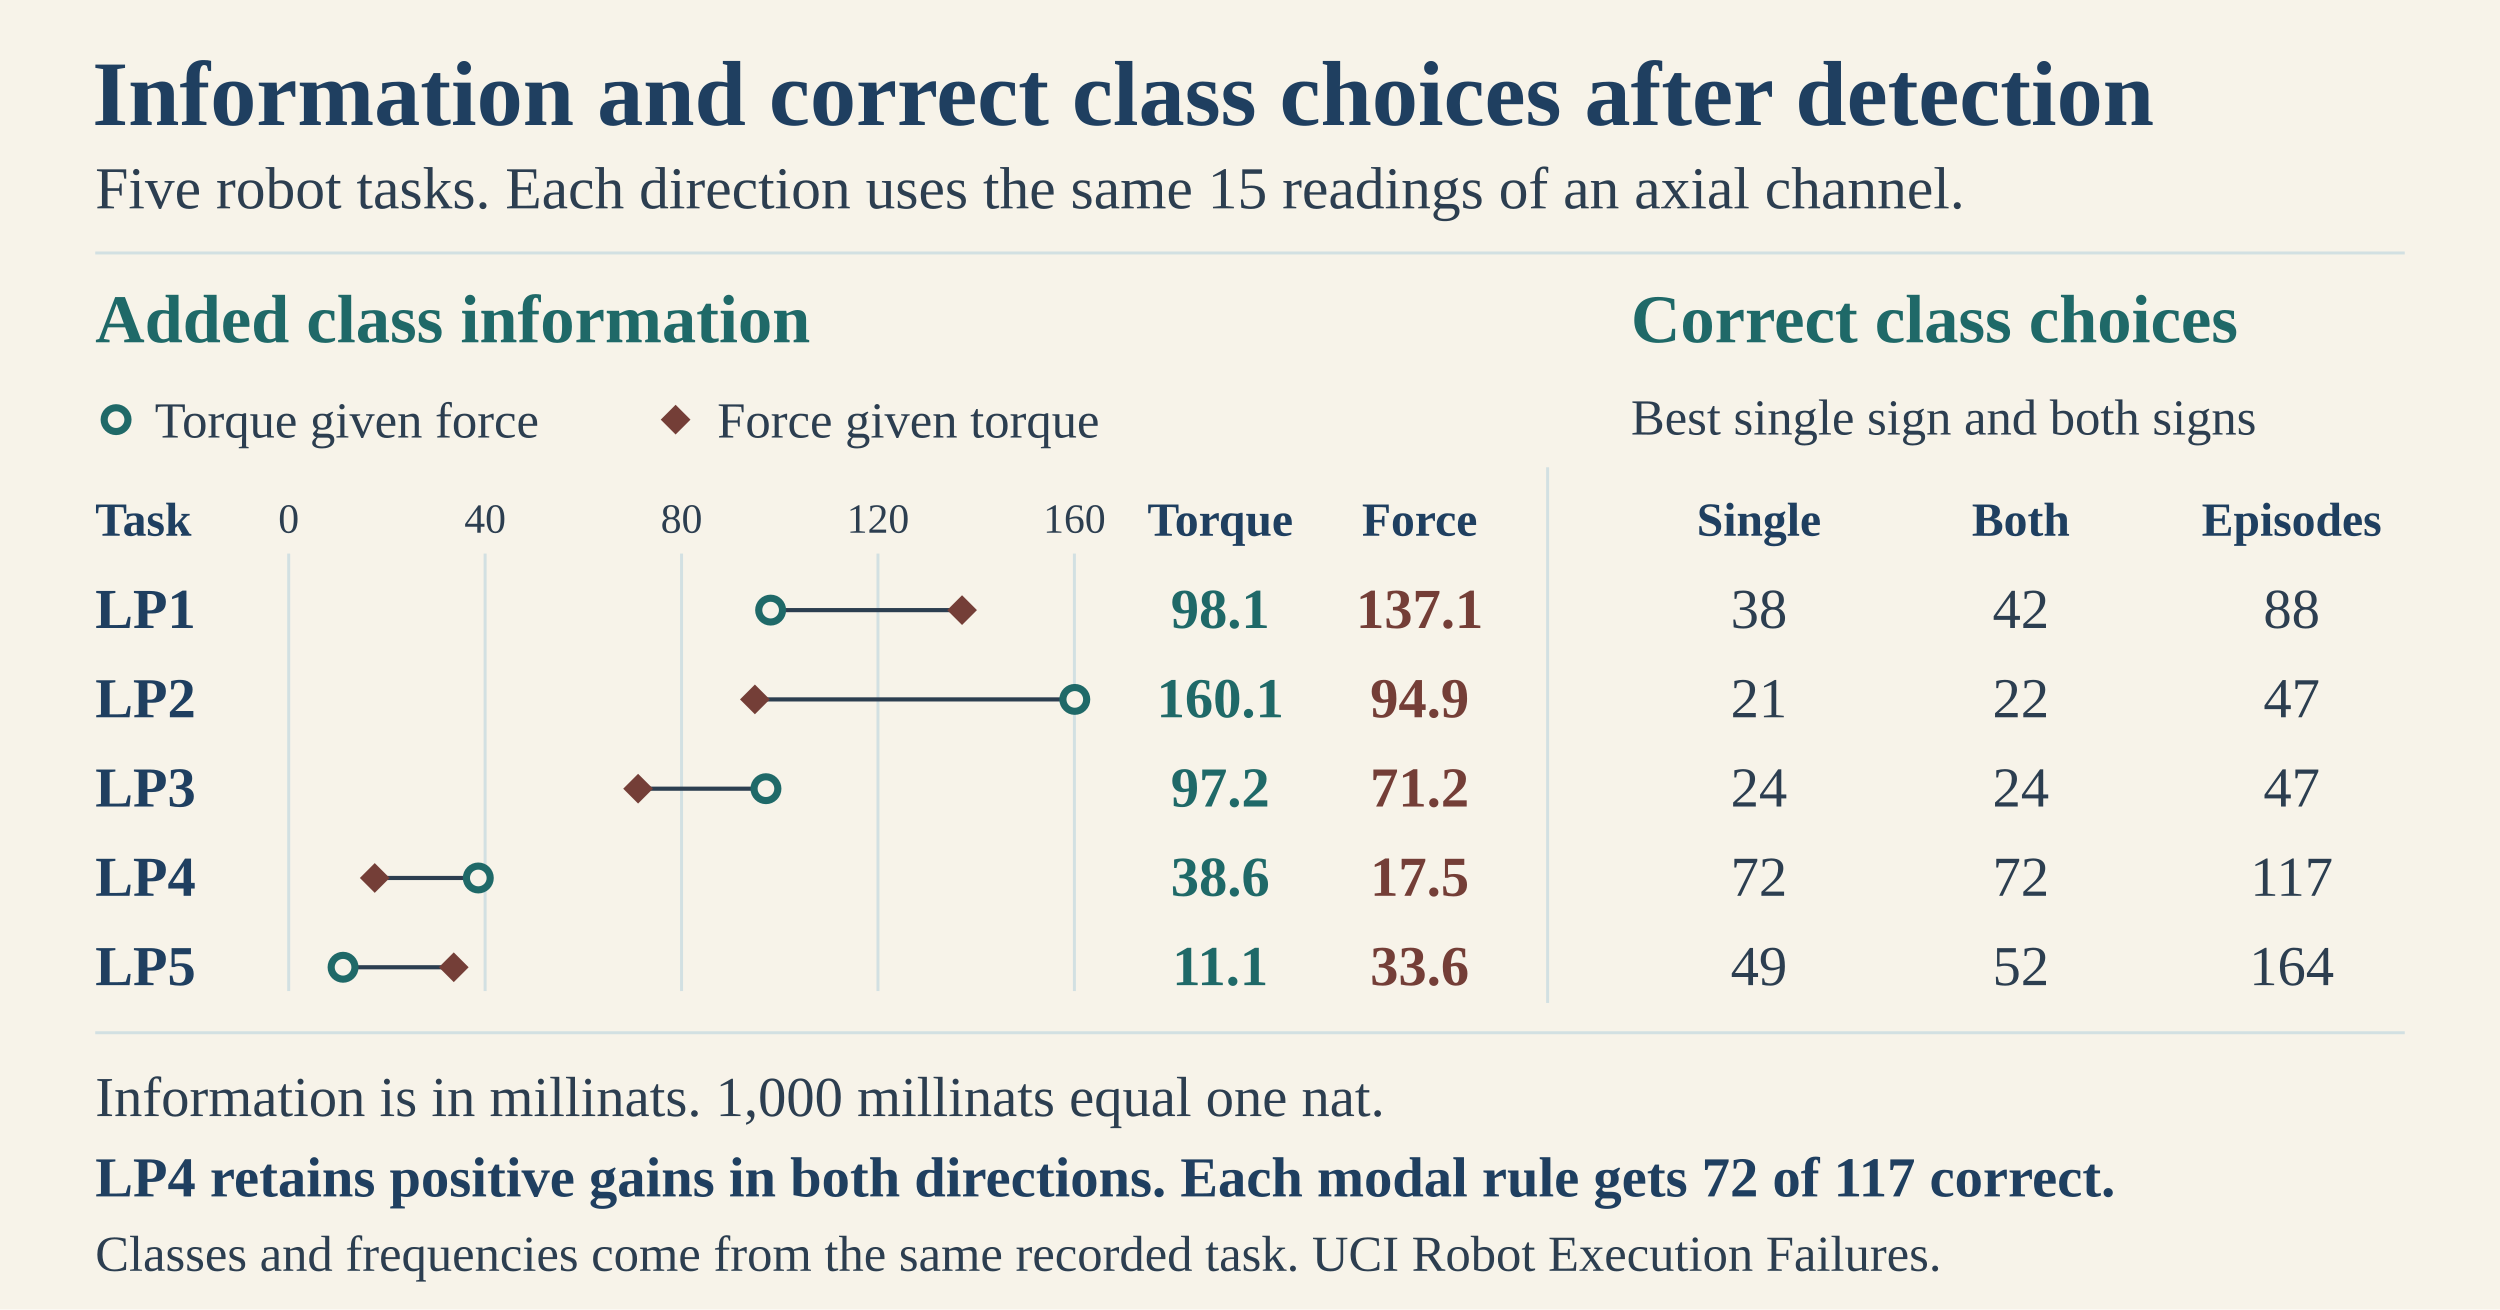
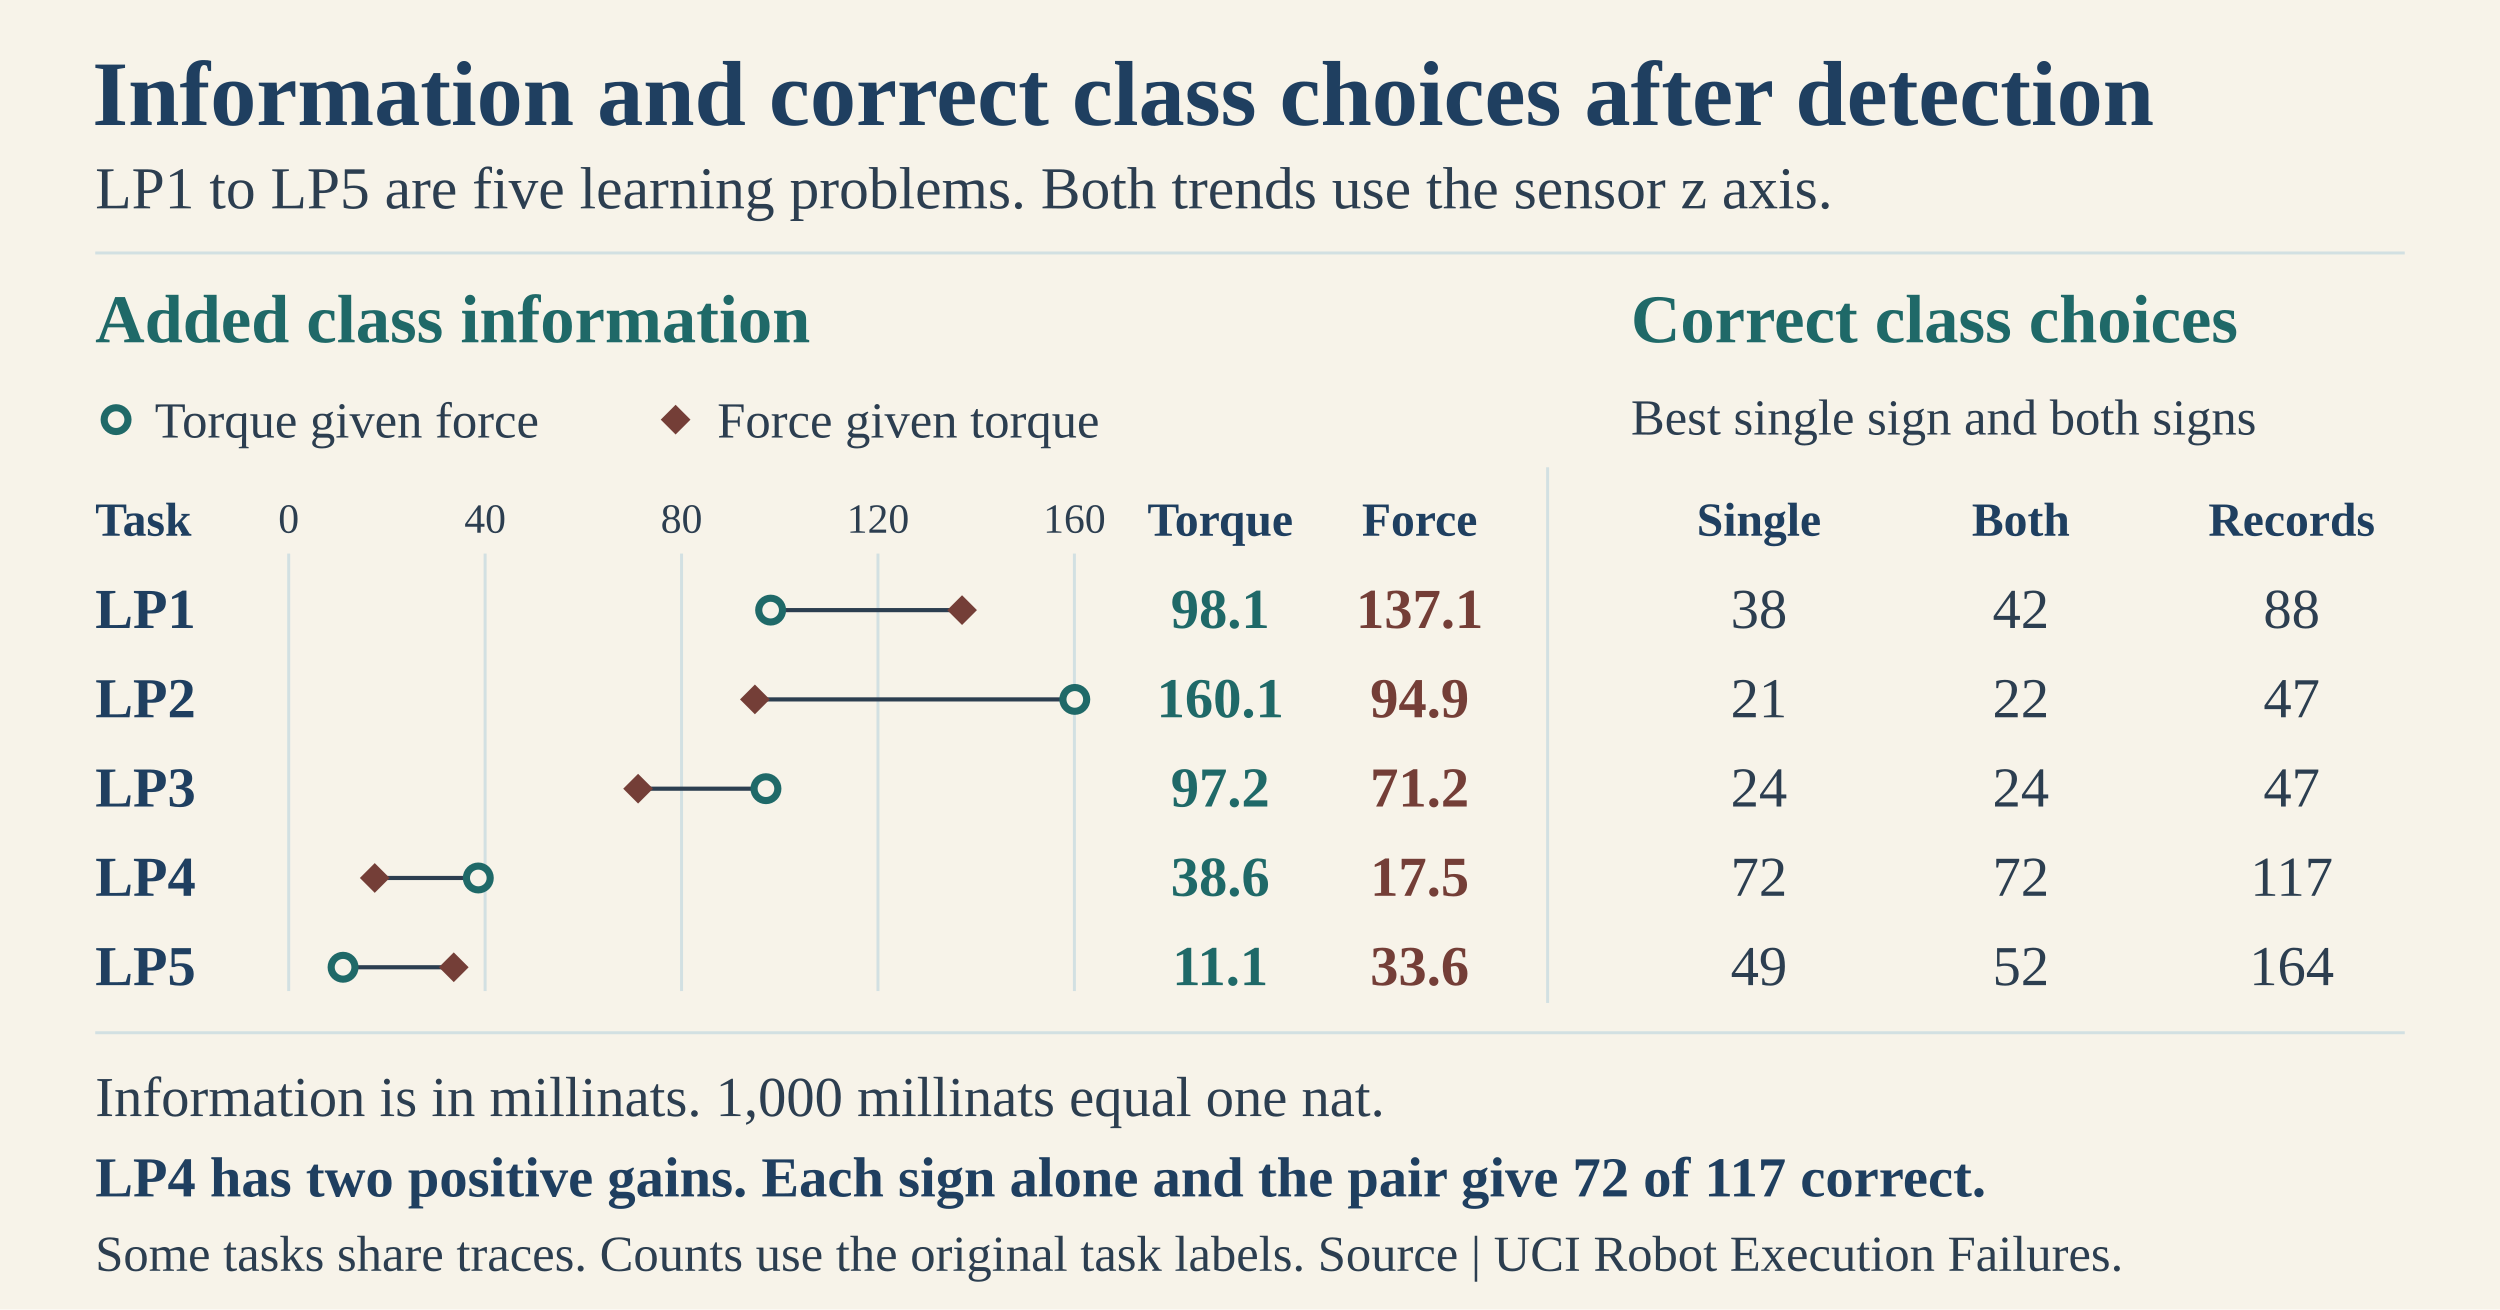
<svg xmlns="http://www.w3.org/2000/svg" width="840" height="440" viewBox="0 0 840 440" role="img" aria-labelledby="title desc">
  <rect width="840" height="440" fill="#F7F3E9" />
  <g font-family="Source Sans Pro, Source Sans 3, Arial, sans-serif">
    <text x="31" y="42" text-anchor="start" font-size="31" fill="#1F3F60" font-weight="600">Information and correct class choices after detection</text>
-     <text x="32" y="70" text-anchor="start" font-size="20" fill="#2C3E50" font-weight="400">Five robot tasks. Each direction uses the same 15 readings of an axial channel.</text>
+     <text x="32" y="70" text-anchor="start" font-size="20" fill="#2C3E50" font-weight="400">LP1 to LP5 are five learning problems. Both trends use the sensor z axis.</text>
    <line x1="32" y1="85" x2="808" y2="85" stroke="#D2E0E2" stroke-width="1" />
    <text x="32" y="115" text-anchor="start" font-size="23" fill="#1F6968" font-weight="600">Added class information</text>
    <text x="548" y="115" text-anchor="start" font-size="23" fill="#1F6968" font-weight="600">Correct class choices</text>
    <circle cx="39.00" cy="141" r="4" stroke="#1F6968" fill="#F7F3E9" stroke-width="2.4" />
    <text x="52" y="147" text-anchor="start" font-size="17" fill="#2C3E50" font-weight="400">Torque given force</text>
    <path d="M227.00 136 l5 5 l-5 5 l-5 -5 z" fill="#743E37" />
    <text x="241" y="147" text-anchor="start" font-size="17" fill="#2C3E50" font-weight="400">Force given torque</text>
    <text x="548" y="146" text-anchor="start" font-size="17" fill="#2C3E50" font-weight="400">Best single sign and both signs</text>
    <text x="32" y="180" text-anchor="start" font-size="16" fill="#1F3F60" font-weight="600">Task</text>
    <text x="410" y="180" text-anchor="middle" font-size="16" fill="#1F3F60" font-weight="600">Torque</text>
    <text x="477" y="180" text-anchor="middle" font-size="16" fill="#1F3F60" font-weight="600">Force</text>
    <text x="591" y="180" text-anchor="middle" font-size="16" fill="#1F3F60" font-weight="600">Single</text>
    <text x="679" y="180" text-anchor="middle" font-size="16" fill="#1F3F60" font-weight="600">Both</text>
-     <text x="770" y="180" text-anchor="middle" font-size="16" fill="#1F3F60" font-weight="600">Episodes</text>
+     <text x="770" y="180" text-anchor="middle" font-size="16" fill="#1F3F60" font-weight="600">Records</text>
    <line x1="97.0" y1="186" x2="97.0" y2="333" stroke="#D2E0E2" stroke-width="1" />
    <text x="97.00" y="179" text-anchor="middle" font-size="14" fill="#2C3E50" font-weight="400">0</text>
    <line x1="163.0" y1="186" x2="163.0" y2="333" stroke="#D2E0E2" stroke-width="1" />
    <text x="163.00" y="179" text-anchor="middle" font-size="14" fill="#2C3E50" font-weight="400">40</text>
    <line x1="229.0" y1="186" x2="229.0" y2="333" stroke="#D2E0E2" stroke-width="1" />
    <text x="229.00" y="179" text-anchor="middle" font-size="14" fill="#2C3E50" font-weight="400">80</text>
    <line x1="295.0" y1="186" x2="295.0" y2="333" stroke="#D2E0E2" stroke-width="1" />
    <text x="295.00" y="179" text-anchor="middle" font-size="14" fill="#2C3E50" font-weight="400">120</text>
    <line x1="361.0" y1="186" x2="361.0" y2="333" stroke="#D2E0E2" stroke-width="1" />
    <text x="361.00" y="179" text-anchor="middle" font-size="14" fill="#2C3E50" font-weight="400">160</text>
    <text x="32" y="211" text-anchor="start" font-size="19" fill="#1F3F60" font-weight="600">LP1</text>
    <line x1="258.93" y1="205" x2="323.25" y2="205" stroke="#2C3E50" stroke-width="1.4" />
    <circle cx="258.93" cy="205" r="4" stroke="#1F6968" fill="#F7F3E9" stroke-width="2.4" />
    <path d="M323.25 200 l5 5 l-5 5 l-5 -5 z" fill="#743E37" />
    <text x="410" y="211" text-anchor="middle" font-size="19" fill="#1F6968" font-weight="600">98.1</text>
    <text x="477" y="211" text-anchor="middle" font-size="19" fill="#743E37" font-weight="600">137.1</text>
    <text x="591" y="211" text-anchor="middle" font-size="19" fill="#2C3E50" font-weight="400">38</text>
    <text x="679" y="211" text-anchor="middle" font-size="19" fill="#2C3E50" font-weight="400">42</text>
    <text x="770" y="211" text-anchor="middle" font-size="19" fill="#2C3E50" font-weight="400">88</text>
    <text x="32" y="241" text-anchor="start" font-size="19" fill="#1F3F60" font-weight="600">LP2</text>
    <line x1="253.64" y1="235" x2="361.13" y2="235" stroke="#2C3E50" stroke-width="1.4" />
    <circle cx="361.13" cy="235" r="4" stroke="#1F6968" fill="#F7F3E9" stroke-width="2.4" />
    <path d="M253.64 230 l5 5 l-5 5 l-5 -5 z" fill="#743E37" />
    <text x="410" y="241" text-anchor="middle" font-size="19" fill="#1F6968" font-weight="600">160.1</text>
    <text x="477" y="241" text-anchor="middle" font-size="19" fill="#743E37" font-weight="600">94.9</text>
    <text x="591" y="241" text-anchor="middle" font-size="19" fill="#2C3E50" font-weight="400">21</text>
    <text x="679" y="241" text-anchor="middle" font-size="19" fill="#2C3E50" font-weight="400">22</text>
    <text x="770" y="241" text-anchor="middle" font-size="19" fill="#2C3E50" font-weight="400">47</text>
    <text x="32" y="271" text-anchor="start" font-size="19" fill="#1F3F60" font-weight="600">LP3</text>
    <line x1="214.40" y1="265" x2="257.36" y2="265" stroke="#2C3E50" stroke-width="1.4" />
    <circle cx="257.36" cy="265" r="4" stroke="#1F6968" fill="#F7F3E9" stroke-width="2.4" />
    <path d="M214.40 260 l5 5 l-5 5 l-5 -5 z" fill="#743E37" />
    <text x="410" y="271" text-anchor="middle" font-size="19" fill="#1F6968" font-weight="600">97.2</text>
    <text x="477" y="271" text-anchor="middle" font-size="19" fill="#743E37" font-weight="600">71.2</text>
    <text x="591" y="271" text-anchor="middle" font-size="19" fill="#2C3E50" font-weight="400">24</text>
    <text x="679" y="271" text-anchor="middle" font-size="19" fill="#2C3E50" font-weight="400">24</text>
    <text x="770" y="271" text-anchor="middle" font-size="19" fill="#2C3E50" font-weight="400">47</text>
    <text x="32" y="301" text-anchor="start" font-size="19" fill="#1F3F60" font-weight="600">LP4</text>
    <line x1="125.91" y1="295" x2="160.71" y2="295" stroke="#2C3E50" stroke-width="1.4" />
    <circle cx="160.71" cy="295" r="4" stroke="#1F6968" fill="#F7F3E9" stroke-width="2.4" />
    <path d="M125.91 290 l5 5 l-5 5 l-5 -5 z" fill="#743E37" />
    <text x="410" y="301" text-anchor="middle" font-size="19" fill="#1F6968" font-weight="600">38.6</text>
    <text x="477" y="301" text-anchor="middle" font-size="19" fill="#743E37" font-weight="600">17.5</text>
    <text x="591" y="301" text-anchor="middle" font-size="19" fill="#2C3E50" font-weight="400">72</text>
    <text x="679" y="301" text-anchor="middle" font-size="19" fill="#2C3E50" font-weight="400">72</text>
    <text x="770" y="301" text-anchor="middle" font-size="19" fill="#2C3E50" font-weight="400">117</text>
    <text x="32" y="331" text-anchor="start" font-size="19" fill="#1F3F60" font-weight="600">LP5</text>
    <line x1="115.27" y1="325" x2="152.46" y2="325" stroke="#2C3E50" stroke-width="1.4" />
    <circle cx="115.27" cy="325" r="4" stroke="#1F6968" fill="#F7F3E9" stroke-width="2.4" />
    <path d="M152.46 320 l5 5 l-5 5 l-5 -5 z" fill="#743E37" />
    <text x="410" y="331" text-anchor="middle" font-size="19" fill="#1F6968" font-weight="600">11.1</text>
    <text x="477" y="331" text-anchor="middle" font-size="19" fill="#743E37" font-weight="600">33.6</text>
    <text x="591" y="331" text-anchor="middle" font-size="19" fill="#2C3E50" font-weight="400">49</text>
    <text x="679" y="331" text-anchor="middle" font-size="19" fill="#2C3E50" font-weight="400">52</text>
    <text x="770" y="331" text-anchor="middle" font-size="19" fill="#2C3E50" font-weight="400">164</text>
    <line x1="520" y1="157" x2="520" y2="337" stroke="#D2E0E2" stroke-width="1" />
    <line x1="32" y1="347" x2="808" y2="347" stroke="#D2E0E2" stroke-width="1" />
    <text x="32" y="375" text-anchor="start" font-size="19" fill="#2C3E50" font-weight="400">Information is in millinats. 1,000 millinats equal one nat.</text>
-     <text x="32" y="402" text-anchor="start" font-size="19" fill="#1F3F60" font-weight="600">LP4 retains positive gains in both directions. Each modal rule gets 72 of 117 correct.</text>
-     <text x="32" y="427" text-anchor="start" font-size="17" fill="#2C3E50" font-weight="400">Classes and frequencies come from the same recorded task. UCI Robot Execution Failures.</text>
+     <text x="32" y="402" text-anchor="start" font-size="19" fill="#1F3F60" font-weight="600">LP4 has two positive gains. Each sign alone and the pair give 72 of 117 correct.</text>
+     <text x="32" y="427" text-anchor="start" font-size="17" fill="#2C3E50" font-weight="400">Some tasks share traces. Counts use the original task labels. Source | UCI Robot Execution Failures.</text>
  </g>
</svg>
